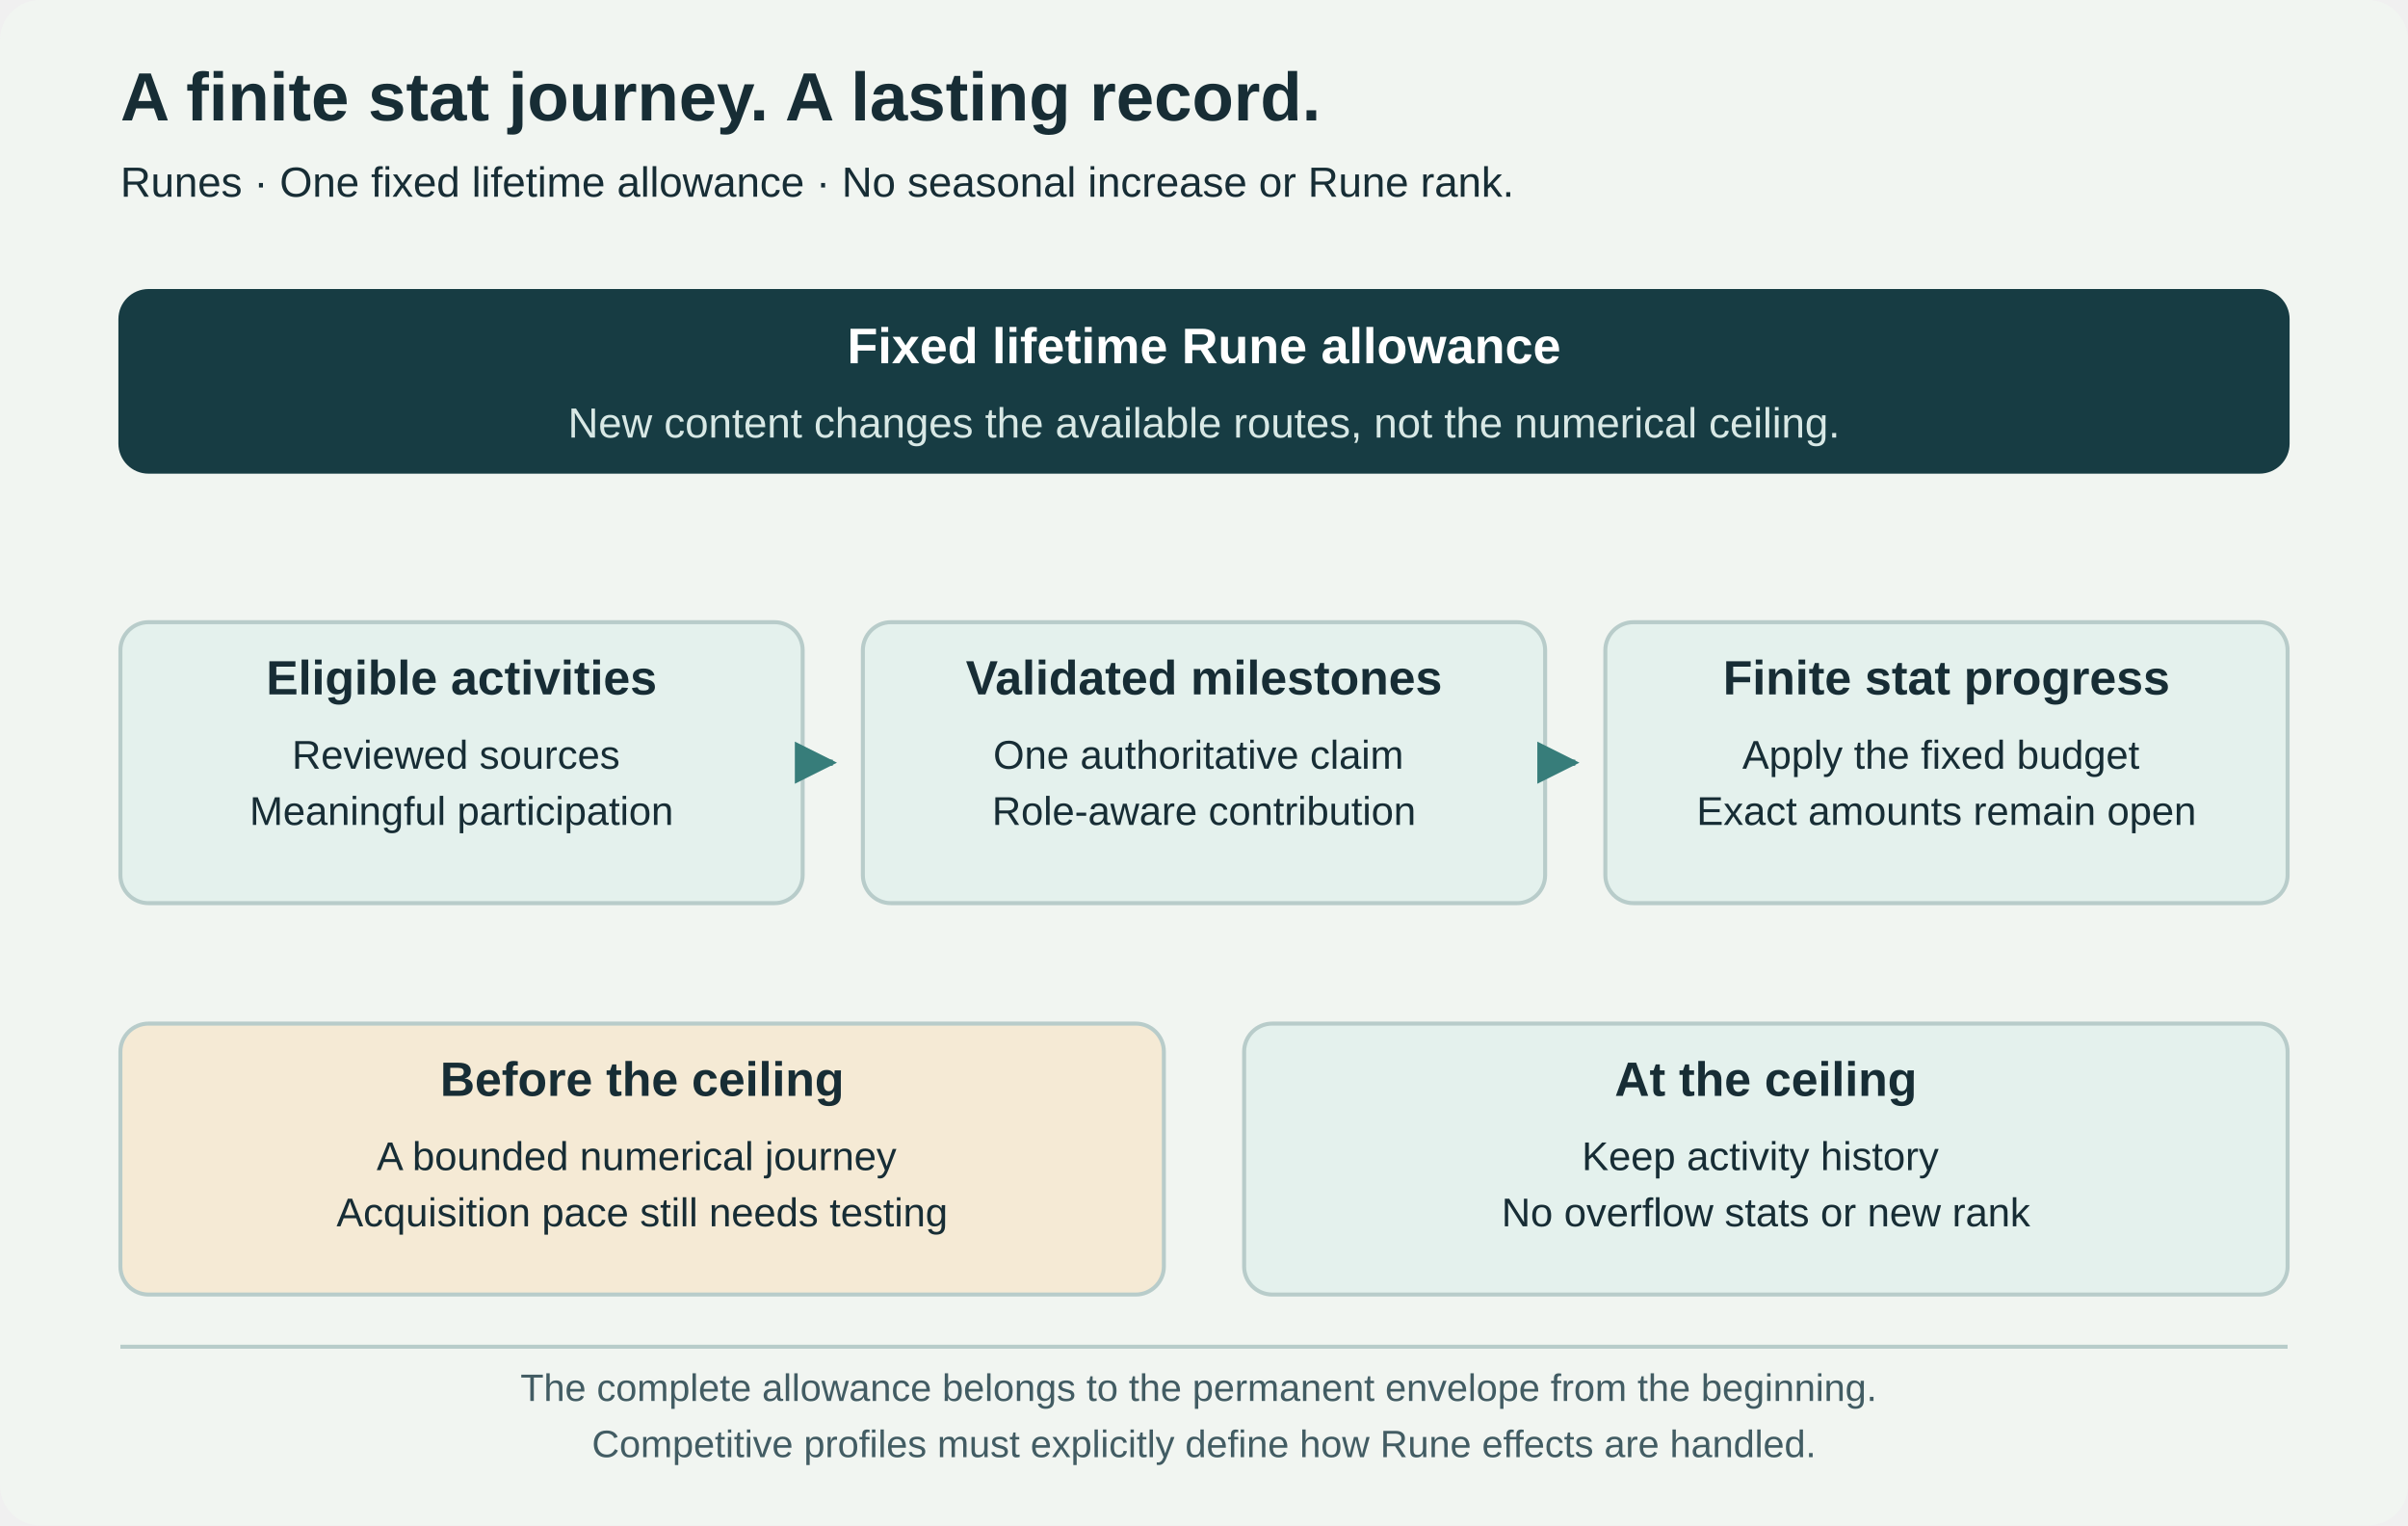
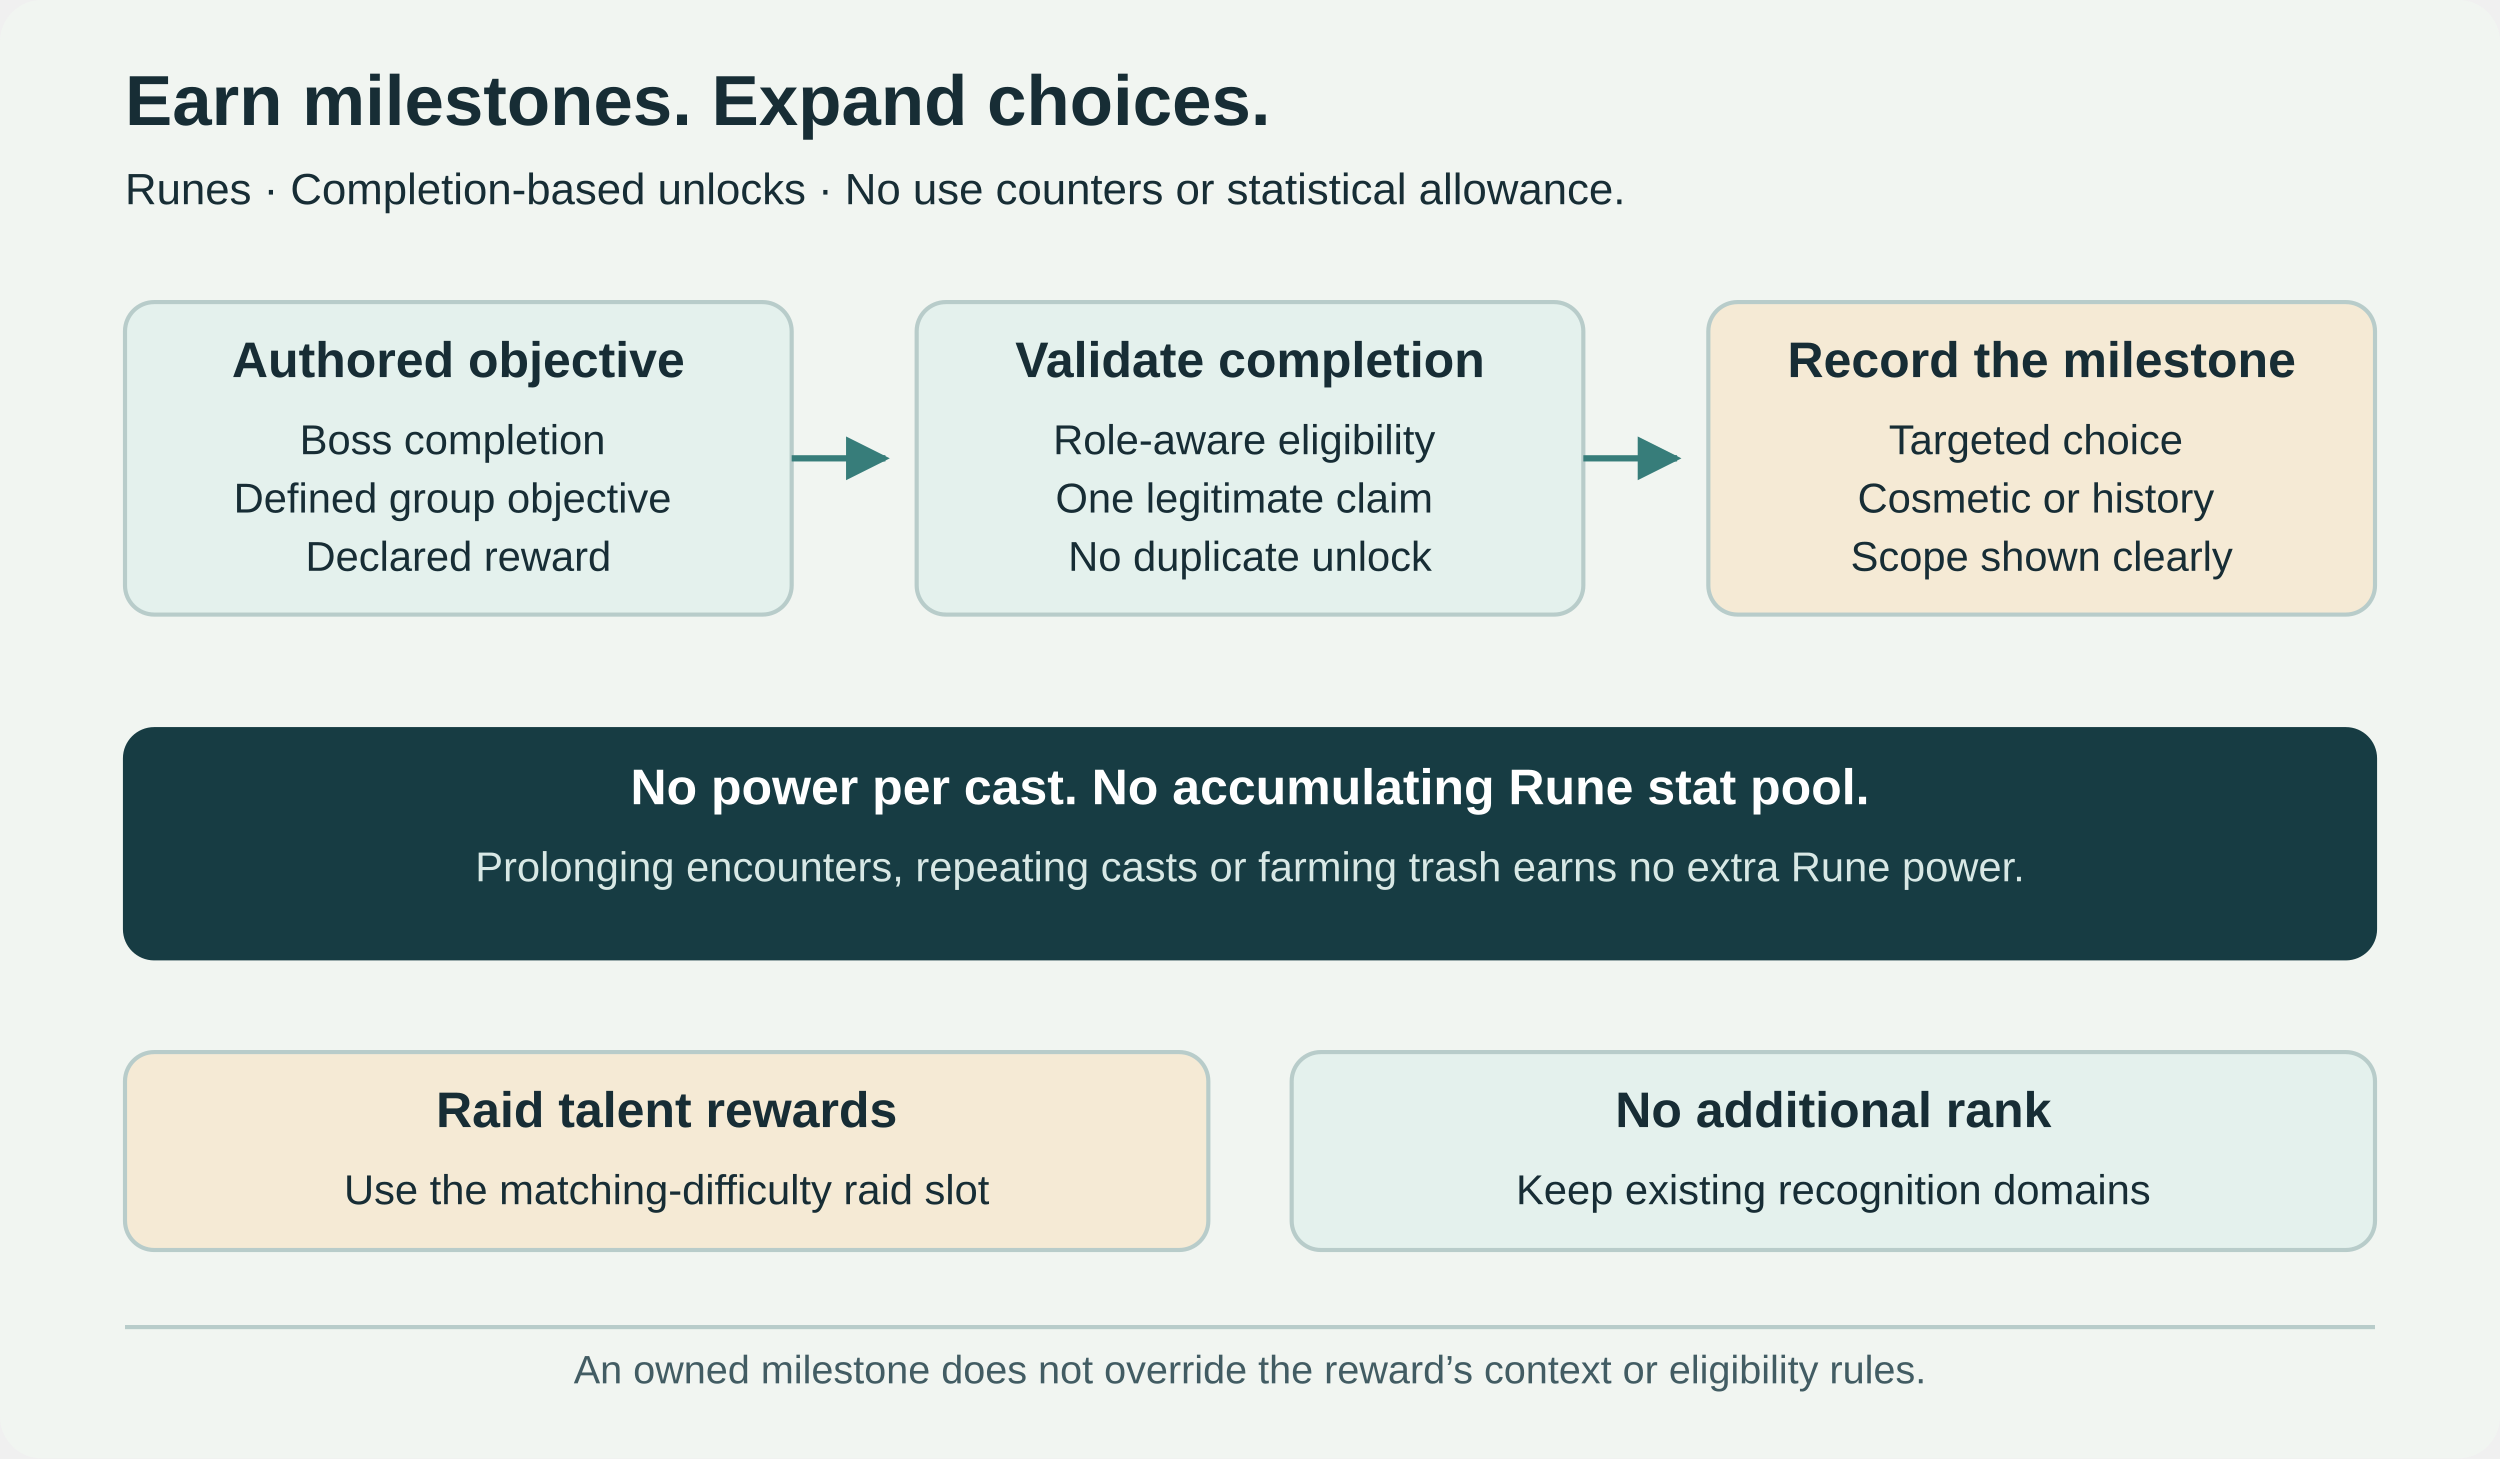
- <svg xmlns="http://www.w3.org/2000/svg" width="1200" height="760" viewBox="0 0 1200 760" role="img" aria-labelledby="title desc">
+ <svg xmlns="http://www.w3.org/2000/svg" width="1200" height="700" viewBox="0 0 1200 700" role="img" aria-labelledby="title desc">
  <defs>
    <marker id="arrow" viewBox="0 0 10 10" refX="9" refY="5" markerWidth="7" markerHeight="7" orient="auto-start-reverse">
      <path d="M0 0L10 5L0 10Z" fill="#377d7a" />
    </marker>
    <style>text{font-family:Arial,Helvetica,sans-serif;fill:#172d35}.heading{font-size:34px;font-weight:700}.label{font-size:25px;font-weight:700}.body{font-size:21px}.small{font-size:19px;fill:#425c63}</style>
  </defs>
-   <rect width="1200" height="760" rx="20" fill="#f1f5f1" />
+   <rect width="1200" height="700" rx="20" fill="#f1f5f1" />
  <text x="60" y="60" text-anchor="start" class="heading" style="" data-fit="60,22,1080,45">
-     <tspan x="60" dy="0">A finite stat journey. A lasting record.</tspan>
+     <tspan x="60" dy="0">Earn milestones. Expand choices.</tspan>
  </text>
  <text x="60" y="98" text-anchor="start" class="body" style="" data-fit="60,75,1080,32">
-     <tspan x="60" dy="0">Runes · One fixed lifetime allowance · No seasonal increase or Rune rank.</tspan>
+     <tspan x="60" dy="0">Runes · Completion-based unlocks · No use counters or statistical allowance.</tspan>
  </text>
-   <rect x="60" y="145" width="1080" height="90" rx="14" fill="#173c43" stroke="#173c43" stroke-width="2" />
-   <text x="600.0" y="181" text-anchor="middle" class="label" style="fill:#ffffff;font-size:25px;" data-fit="72,155,1056,37">
-     <tspan x="600.0" dy="0">Fixed lifetime Rune allowance</tspan>
+   <rect x="60" y="145" width="320" height="150" rx="14" fill="#e4f1ed" stroke="#b8ccca" stroke-width="2" />
+   <text x="220.0" y="181" text-anchor="middle" class="label" style="font-size:24px;" data-fit="72,155,296,37">
+     <tspan x="220.0" dy="0">Authored objective</tspan>
  </text>
-   <text x="600.0" y="218" text-anchor="middle" class="body" style="fill:#d8e8e5;font-size:21px;" data-fit="72,195,1056,32">
-     <tspan x="600.0" dy="0">New content changes the available routes, not the numerical ceiling.</tspan>
+   <text x="220.0" y="218" text-anchor="middle" class="body" style="font-size:20px;" data-fit="72,195,296,92">
+     <tspan x="220.0" dy="0">Boss completion</tspan>
+     <tspan x="220.0" dy="28">Defined group objective</tspan>
+     <tspan x="220.0" dy="28">Declared reward</tspan>
  </text>
-   <rect x="60" y="310" width="340" height="140" rx="14" fill="#e4f1ed" stroke="#b8ccca" stroke-width="2" />
-   <text x="230.0" y="346" text-anchor="middle" class="label" style="font-size:24px;" data-fit="72,320,316,37">
-     <tspan x="230.0" dy="0">Eligible activities</tspan>
+   <path d="M380 220H425" fill="none" stroke="#377d7a" stroke-width="3" marker-end="url(#arrow)" />
+   <rect x="440" y="145" width="320" height="150" rx="14" fill="#e4f1ed" stroke="#b8ccca" stroke-width="2" />
+   <text x="600.0" y="181" text-anchor="middle" class="label" style="font-size:24px;" data-fit="452,155,296,37">
+     <tspan x="600.0" dy="0">Validate completion</tspan>
  </text>
-   <text x="230.0" y="383" text-anchor="middle" class="body" style="font-size:20px;" data-fit="72,360,316,82">
-     <tspan x="230.0" dy="0">Reviewed sources</tspan>
-     <tspan x="230.0" dy="28">Meaningful participation</tspan>
+   <text x="600.0" y="218" text-anchor="middle" class="body" style="font-size:20px;" data-fit="452,195,296,92">
+     <tspan x="600.0" dy="0">Role-aware eligibility</tspan>
+     <tspan x="600.0" dy="28">One legitimate claim</tspan>
+     <tspan x="600.0" dy="28">No duplicate unlock</tspan>
  </text>
-   <rect x="430" y="310" width="340" height="140" rx="14" fill="#e4f1ed" stroke="#b8ccca" stroke-width="2" />
-   <text x="600.0" y="346" text-anchor="middle" class="label" style="font-size:24px;" data-fit="442,320,316,37">
-     <tspan x="600.0" dy="0">Validated milestones</tspan>
+   <path d="M760 220H805" fill="none" stroke="#377d7a" stroke-width="3" marker-end="url(#arrow)" />
+   <rect x="820" y="145" width="320" height="150" rx="14" fill="#f5ead5" stroke="#b8ccca" stroke-width="2" />
+   <text x="980.0" y="181" text-anchor="middle" class="label" style="font-size:24px;" data-fit="832,155,296,37">
+     <tspan x="980.0" dy="0">Record the milestone</tspan>
  </text>
-   <text x="600.0" y="383" text-anchor="middle" class="body" style="font-size:20px;" data-fit="442,360,316,82">
-     <tspan x="600.0" dy="0">One authoritative claim</tspan>
-     <tspan x="600.0" dy="28">Role-aware contribution</tspan>
+   <text x="980.0" y="218" text-anchor="middle" class="body" style="font-size:20px;" data-fit="832,195,296,92">
+     <tspan x="980.0" dy="0">Targeted choice</tspan>
+     <tspan x="980.0" dy="28">Cosmetic or history</tspan>
+     <tspan x="980.0" dy="28">Scope shown clearly</tspan>
  </text>
-   <rect x="800" y="310" width="340" height="140" rx="14" fill="#e4f1ed" stroke="#b8ccca" stroke-width="2" />
-   <text x="970.0" y="346" text-anchor="middle" class="label" style="font-size:24px;" data-fit="812,320,316,37">
-     <tspan x="970.0" dy="0">Finite stat progress</tspan>
+   <rect x="60" y="350" width="1080" height="110" rx="14" fill="#173c43" stroke="#173c43" stroke-width="2" />
+   <text x="600.0" y="386" text-anchor="middle" class="label" style="fill:#ffffff;font-size:24px;" data-fit="72,360,1056,37">
+     <tspan x="600.0" dy="0">No power per cast. No accumulating Rune stat pool.</tspan>
  </text>
-   <text x="970.0" y="383" text-anchor="middle" class="body" style="font-size:20px;" data-fit="812,360,316,82">
-     <tspan x="970.0" dy="0">Apply the fixed budget</tspan>
-     <tspan x="970.0" dy="28">Exact amounts remain open</tspan>
+   <text x="600.0" y="423" text-anchor="middle" class="body" style="fill:#d8e8e5;font-size:20px;" data-fit="72,400,1056,52">
+     <tspan x="600.0" dy="0">Prolonging encounters, repeating casts or farming trash earns no extra Rune power.</tspan>
  </text>
-   <path d="M400 380H415" fill="none" stroke="#377d7a" stroke-width="3" marker-end="url(#arrow)" />
-   <path d="M770 380H785" fill="none" stroke="#377d7a" stroke-width="3" marker-end="url(#arrow)" />
-   <rect x="60" y="510" width="520" height="135" rx="14" fill="#f5ead5" stroke="#b8ccca" stroke-width="2" />
-   <text x="320.0" y="546" text-anchor="middle" class="label" style="font-size:24px;" data-fit="72,520,496,37">
-     <tspan x="320.0" dy="0">Before the ceiling</tspan>
+   <rect x="60" y="505" width="520" height="95" rx="14" fill="#f5ead5" stroke="#b8ccca" stroke-width="2" />
+   <text x="320.0" y="541" text-anchor="middle" class="label" style="font-size:24px;" data-fit="72,515,496,37">
+     <tspan x="320.0" dy="0">Raid talent rewards</tspan>
  </text>
-   <text x="320.0" y="583" text-anchor="middle" class="body" style="font-size:20px;" data-fit="72,560,496,77">
-     <tspan x="320.0" dy="0">A bounded numerical journey</tspan>
-     <tspan x="320.0" dy="28">Acquisition pace still needs testing</tspan>
+   <text x="320.0" y="578" text-anchor="middle" class="body" style="font-size:20px;" data-fit="72,555,496,37">
+     <tspan x="320.0" dy="0">Use the matching-difficulty raid slot</tspan>
  </text>
-   <rect x="620" y="510" width="520" height="135" rx="14" fill="#e4f1ed" stroke="#b8ccca" stroke-width="2" />
-   <text x="880.0" y="546" text-anchor="middle" class="label" style="font-size:24px;" data-fit="632,520,496,37">
-     <tspan x="880.0" dy="0">At the ceiling</tspan>
+   <rect x="620" y="505" width="520" height="95" rx="14" fill="#e4f1ed" stroke="#b8ccca" stroke-width="2" />
+   <text x="880.0" y="541" text-anchor="middle" class="label" style="font-size:24px;" data-fit="632,515,496,37">
+     <tspan x="880.0" dy="0">No additional rank</tspan>
  </text>
-   <text x="880.0" y="583" text-anchor="middle" class="body" style="font-size:20px;" data-fit="632,560,496,77">
-     <tspan x="880.0" dy="0">Keep activity history</tspan>
-     <tspan x="880.0" dy="28">No overflow stats or new rank</tspan>
+   <text x="880.0" y="578" text-anchor="middle" class="body" style="font-size:20px;" data-fit="632,555,496,37">
+     <tspan x="880.0" dy="0">Keep existing recognition domains</tspan>
  </text>
-   <path d="M60 671H1140" stroke="#b8ccca" stroke-width="2" />
-   <text x="600" y="698" text-anchor="middle" class="small" style="" data-fit="60,678,1080,77">
-     <tspan x="600" dy="0">The complete allowance belongs to the permanent envelope from the beginning.</tspan>
-     <tspan x="600" dy="28">Competitive profiles must explicitly define how Rune effects are handled.</tspan>
+   <path d="M60 637H1140" stroke="#b8ccca" stroke-width="2" />
+   <text x="600" y="664" text-anchor="middle" class="small" style="" data-fit="60,644,1080,51">
+     <tspan x="600" dy="0">An owned milestone does not override the reward’s context or eligibility rules.</tspan>
  </text>
</svg>
